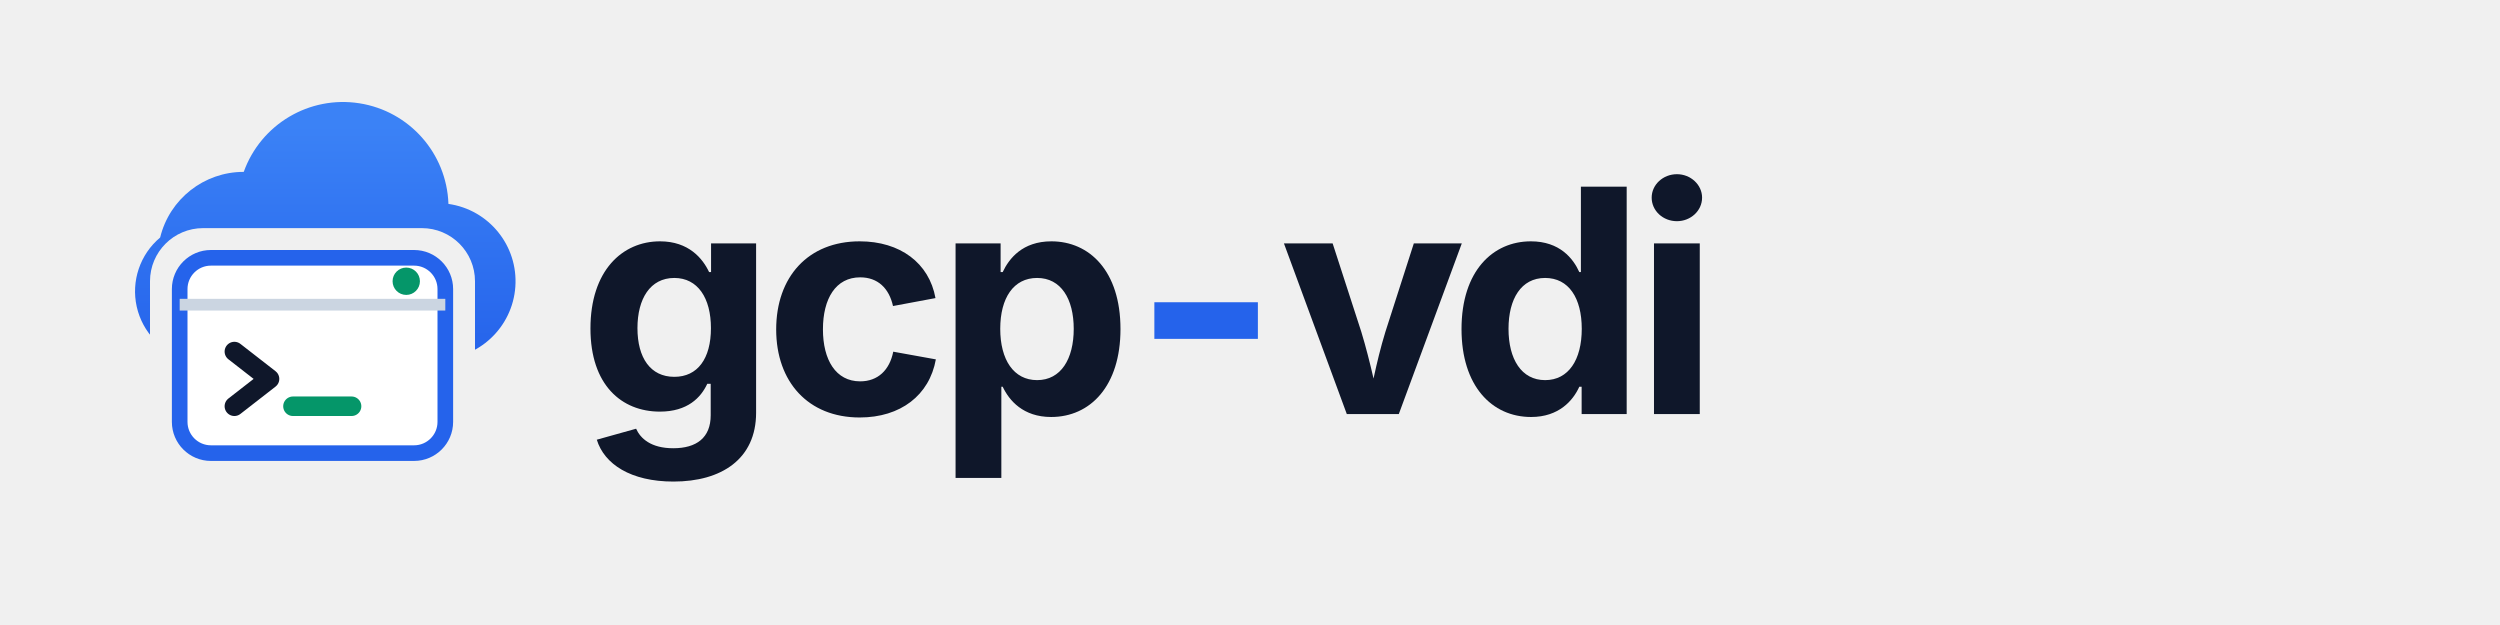
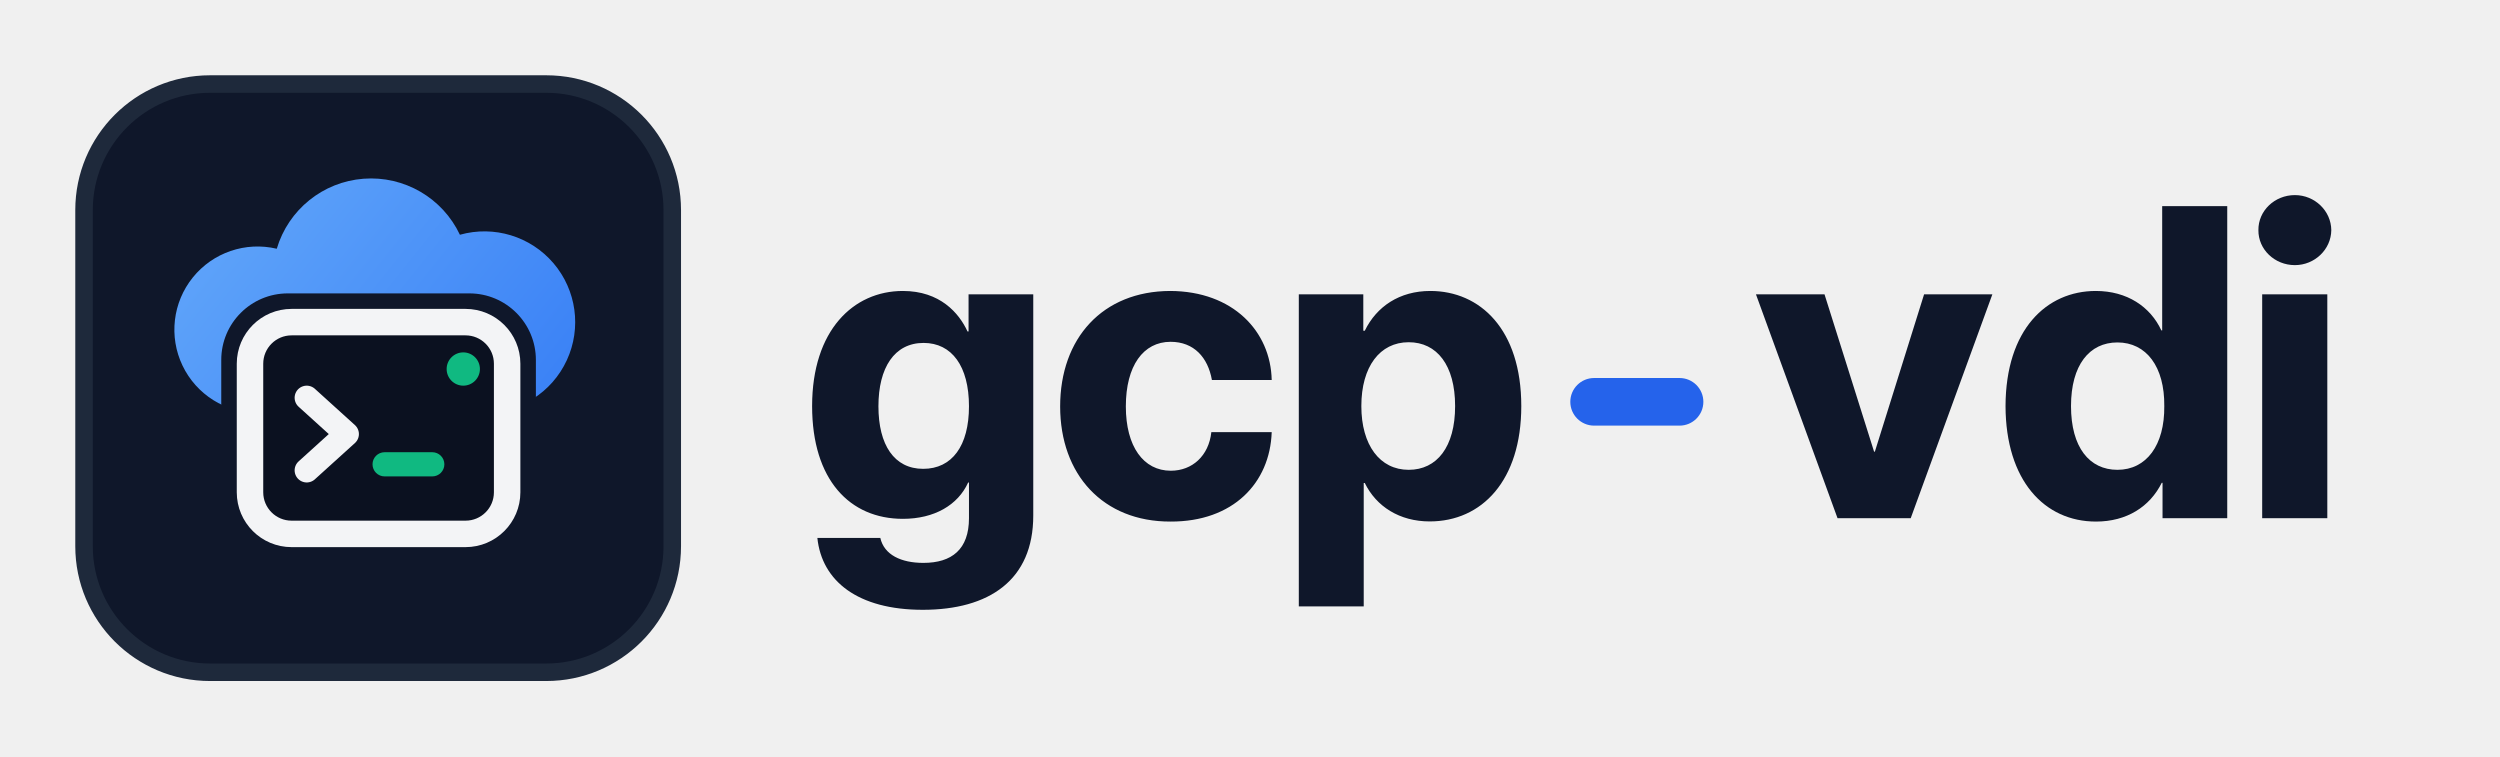
- <svg xmlns="http://www.w3.org/2000/svg" viewBox="0 0 320 80" fill="none">
-   <defs>
-     <linearGradient id="vdi-cloud-grad-l" x1="40" y1="16" x2="40" y2="46" gradientUnits="userSpaceOnUse">
-       <stop offset="0%" stop-color="#3b82f6" />
-       <stop offset="100%" stop-color="#2563eb" />
-     </linearGradient>
-     <mask id="vdi-moat-l">
-       <rect width="80" height="80" fill="#ffffff" />
-       <rect x="19.2" y="29.2" width="41.6" height="32.6" rx="6.8" fill="#000000" />
-     </mask>
-   </defs>
-   <path d="M24 46h32a10 10 0 0 0 1.4-19.9A13.5 13.5 0 0 0 31.2 22a11 11 0 0 0-10.7 8.4A9 9 0 0 0 24 46Z" fill="url(#vdi-cloud-grad-l)" mask="url(#vdi-moat-l)" />
-   <rect x="23" y="33" width="34" height="25" rx="4" fill="#ffffff" stroke="#2563eb" stroke-width="2" />
-   <line x1="23" y1="39" x2="57" y2="39" stroke="#cbd5e1" stroke-width="1.5" />
-   <circle cx="52" cy="36" r="1.75" fill="#059669" />
-   <path d="M30 45l4.5 3.5L30 52" stroke="#0f172a" stroke-width="2.5" stroke-linecap="round" stroke-linejoin="round" />
-   <line x1="37.5" y1="52" x2="45" y2="52" stroke="#059669" stroke-width="2.5" stroke-linecap="round" />
-   <text x="74" y="53" font-family="Inter, system-ui, -apple-system, 'Segoe UI', sans-serif" font-size="40" font-weight="700" letter-spacing="-1.5" fill="#0f172a">gcp<tspan fill="#2563eb">-</tspan>vdi</text>
+ <svg xmlns="http://www.w3.org/2000/svg" viewBox="0 0 357 108" width="1071" height="324" fill="none">
+   <g transform="translate(12, 12)">
+     <rect x="0" y="0" width="84" height="84" rx="18" fill="#0f172a" stroke="#1e293b" stroke-width="2.5" />
+     <g transform="translate(7.5, 7.0) scale(1.08)">
+       <defs>
+         <linearGradient id="cloud-grad-wm-light" x1="12" y1="6" x2="52" y2="38" gradientUnits="userSpaceOnUse">
+           <stop offset="0%" stop-color="#60a5fa" />
+           <stop offset="100%" stop-color="#3b82f6" />
+         </linearGradient>
+         <mask id="cloud-moat-wm-light">
+           <rect x="0" y="0" width="64" height="64" fill="#ffffff" />
+           <rect x="11.2" y="21.2" width="41.6" height="35.6" rx="8.8" fill="#000000" />
+         </mask>
+       </defs>
+       <path d="M 16.000 37.000 A 11 11 0 1 1 18.539 15.297 A 13 13 0 0 1 42.754 13.447 A 12 12 0 1 1 46.000 37.000 L 16.000 37.000 Z" fill="url(#cloud-grad-wm-light)" mask="url(#cloud-moat-wm-light)" />
+       <rect x="15" y="25" width="34" height="28" rx="5.5" fill="#0b1120" stroke="#f3f4f6" stroke-width="3.5" />
+       <circle cx="43.2" cy="31.2" r="2.2" fill="#10b981" />
+       <path d="M 22.5 35.0 L 27.8 39.8 L 22.5 44.6" fill="none" stroke="#f3f4f6" stroke-width="3.2" stroke-linecap="round" stroke-linejoin="round" />
+       <rect x="31.2" y="42.2" width="9.5" height="3.2" rx="1.6" fill="#10b981" />
+     </g>
+   </g>
+   <path d="M 131.77 87.08 C 141.25 87.08 147.55 82.84 147.55 73.63 L 147.55 42.03 L 138.31 42.03 L 138.31 47.33 L 138.16 47.33 C 136.95 44.70 134.23 41.55 128.93 41.55 C 121.88 41.55 115.97 47.15 115.97 57.99 C 115.97 68.52 121.35 74.09 128.93 74.09 C 133.43 74.09 136.79 72.12 138.25 68.91 L 138.37 68.91 L 138.37 74.00 C 138.37 78.45 135.92 80.38 131.86 80.38 C 128.69 80.38 126.26 79.24 125.71 76.82 L 116.72 76.82 C 117.36 82.99 122.51 87.08 131.77 87.08 Z M 131.83 66.95 C 127.69 66.95 125.44 63.53 125.44 58.02 C 125.44 52.50 127.72 48.97 131.89 48.97 C 135.92 48.97 138.37 52.29 138.37 58.02 C 138.37 63.67 135.95 66.95 131.83 66.95 Z M 167.16 74.48 C 176.09 74.51 181.35 68.97 181.60 61.71 L 172.98 61.71 C 172.61 65.10 170.25 67.22 167.19 67.22 C 163.29 67.22 160.77 63.77 160.77 58.04 C 160.77 52.23 163.26 48.81 167.16 48.81 C 170.50 48.81 172.49 51.05 173.06 54.26 L 181.60 54.26 C 181.45 47.33 176.09 41.58 167.10 41.55 C 157.45 41.58 151.39 48.30 151.39 58.04 C 151.39 67.76 157.50 74.51 167.16 74.48 Z M 185.47 86.59 L 194.74 86.59 L 194.74 68.97 L 194.89 68.97 C 196.53 72.33 199.86 74.46 204.16 74.46 C 211.60 74.46 217.24 68.64 217.24 57.99 C 217.24 47.03 211.36 41.55 204.25 41.55 C 199.86 41.55 196.58 43.76 194.89 47.23 L 194.68 47.23 L 194.68 42.03 L 185.47 42.03 L 185.47 86.59 Z M 194.40 57.99 C 194.40 52.36 197.04 48.87 201.16 48.87 C 205.19 48.87 207.79 52.14 207.79 57.99 C 207.79 63.83 205.19 67.09 201.16 67.09 C 197.04 67.09 194.40 63.56 194.40 57.99 Z" fill="#0f172a" />
+   <rect x="224.24" y="53.98" width="19.00" height="6.80" rx="3.4" fill="#2563eb" />
+   <path d="M 284.51 42.03 L 274.76 42.03 L 267.73 64.50 L 267.62 64.50 L 260.54 42.03 L 250.75 42.03 L 262.40 74.00 L 272.85 74.00 L 284.51 42.03 Z M 299.31 74.48 C 303.70 74.48 307.00 72.36 308.70 68.94 L 308.81 68.94 L 308.81 74.00 L 318.05 74.00 L 318.05 29.44 L 308.76 29.44 L 308.76 47.18 L 308.64 47.18 C 307.06 43.78 303.73 41.55 299.28 41.55 C 292.26 41.55 286.42 47.03 286.39 57.99 C 286.42 68.64 291.96 74.48 299.31 74.48 Z M 302.37 67.09 C 298.37 67.09 295.74 63.89 295.74 57.99 C 295.74 52.12 298.37 48.90 302.37 48.90 C 306.49 48.90 309.12 52.36 309.06 57.99 C 309.12 63.56 306.52 67.09 302.37 67.09 Z M 323.04 74.00 L 332.34 74.00 L 332.34 42.03 L 323.04 42.03 L 323.04 74.00 Z M 327.71 37.86 C 330.55 37.86 332.88 35.61 332.91 32.86 C 332.88 30.11 330.55 27.86 327.71 27.86 C 324.81 27.86 322.47 30.11 322.50 32.86 C 322.47 35.61 324.81 37.86 327.71 37.86 Z" fill="#0f172a" />
</svg>
